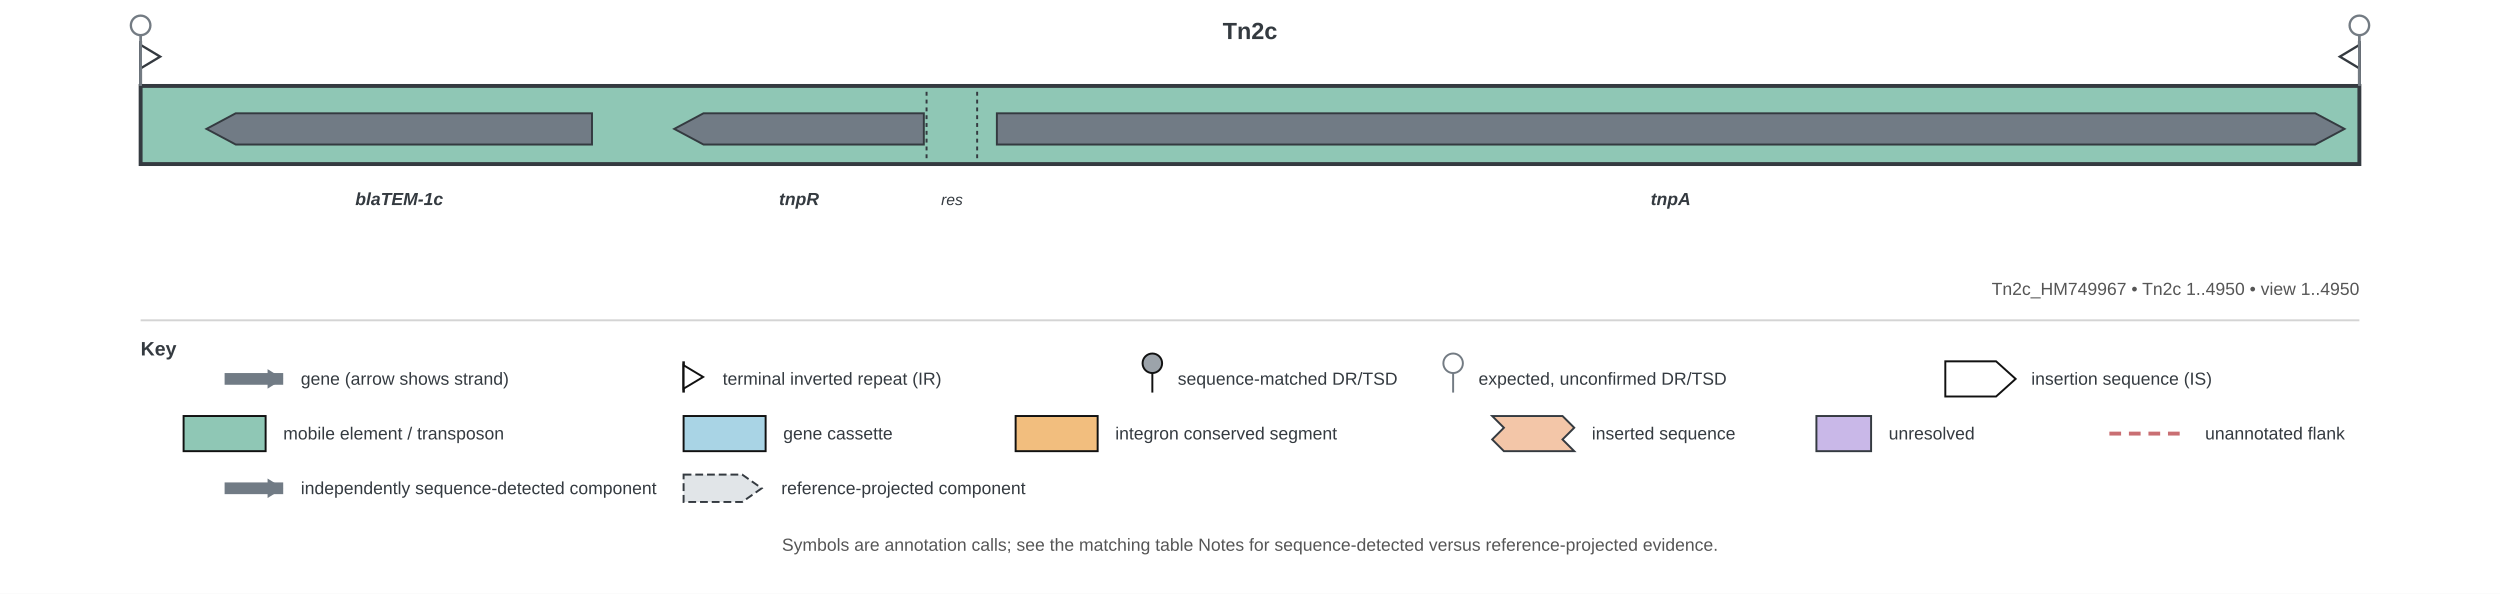
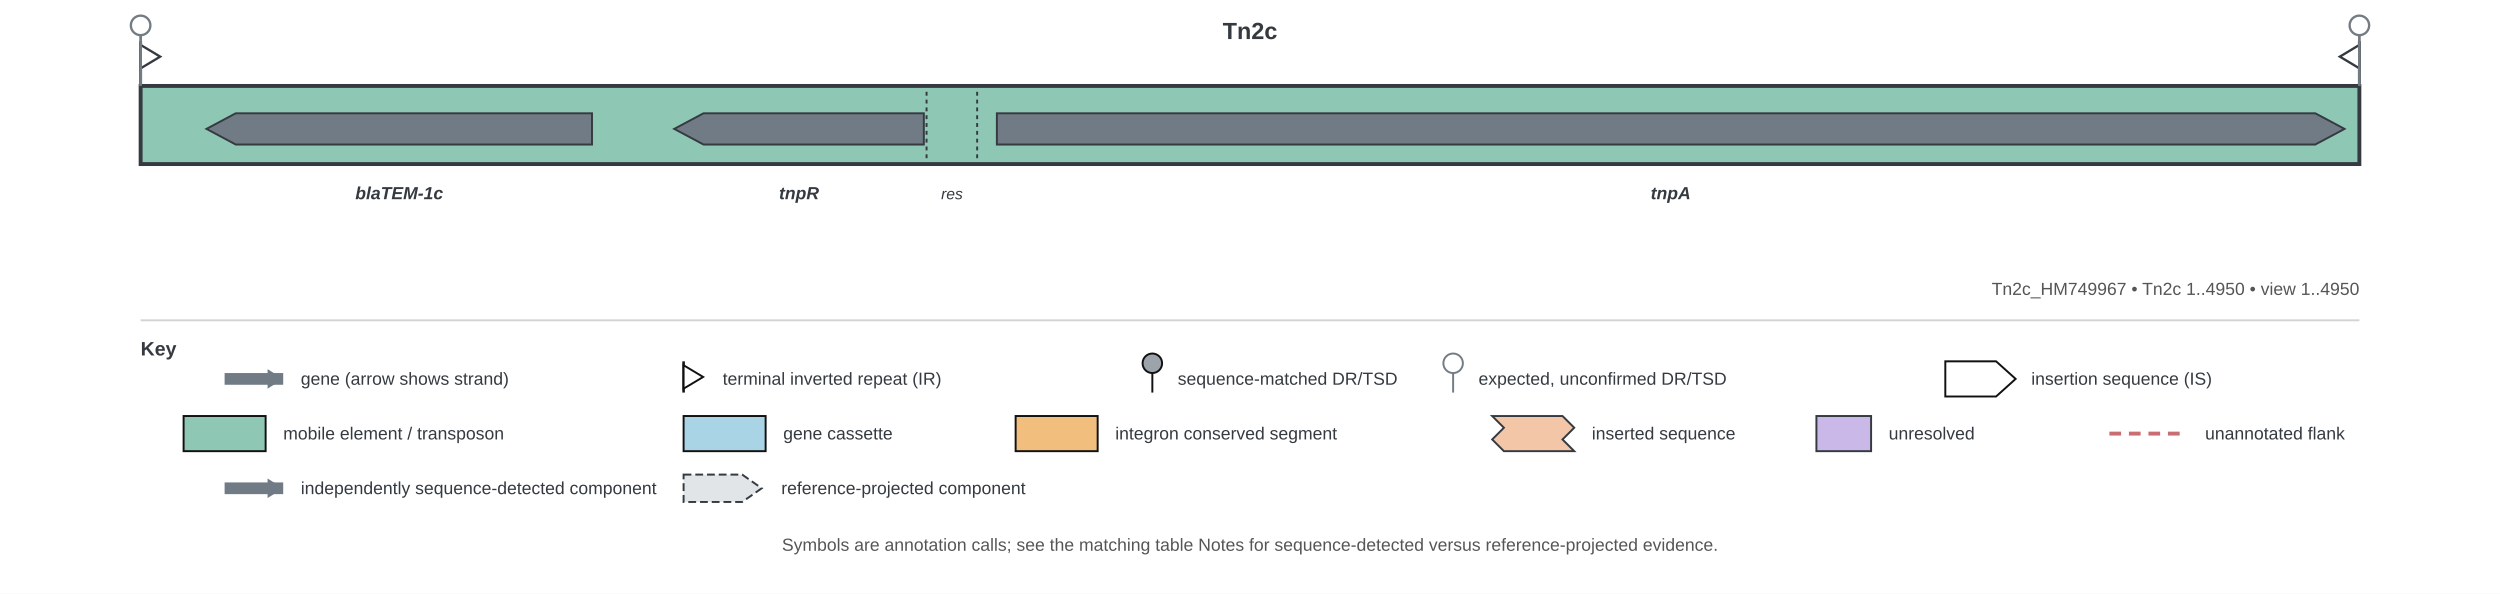
<svg xmlns="http://www.w3.org/2000/svg" width="1280" height="304" style="background:#fff;font-family:Arial,Helvetica,sans-serif">
  <rect x="0" y="0" width="1280" height="304" fill="#ffffff" />
  <rect x="72.0" y="44" width="1136.0" height="40" fill="#8fc7b5" stroke="#343a40" stroke-width="2" />
  <text x="640.0" y="20.0" text-anchor="middle" font-size="12" font-weight="bold" font-style="normal" fill="#343a40">Tn2c</text>
  <line x1="474.4" y1="47" x2="474.4" y2="81" stroke="#343a40" stroke-width="1" stroke-dasharray="2,2" />
  <line x1="500.3" y1="47" x2="500.3" y2="81" stroke="#343a40" stroke-width="1" stroke-dasharray="2,2" />
  <polygon points="105.7,66 120.7,58 303.1,58 303.1,74 120.7,74" fill="#717b85" stroke="#343a40" stroke-width="1" />
-   <text x="204.4" y="105.0" text-anchor="middle" font-size="9" font-weight="bold" font-style="italic" fill="#343a40">blaTEM-1c</text>
  <polygon points="345.2,66 360.2,58 473.0,58 473.0,74 360.2,74" fill="#717b85" stroke="#343a40" stroke-width="1" />
-   <text x="409.1" y="105.0" text-anchor="middle" font-size="9" font-weight="bold" font-style="italic" fill="#343a40">tnpR</text>
  <polygon points="510.4,58 1185.4,58 1200.4,66 1185.4,74 510.4,74" fill="#717b85" stroke="#343a40" stroke-width="1" />
-   <text x="855.4" y="105.0" text-anchor="middle" font-size="9" font-weight="bold" font-style="italic" fill="#343a40">tnpA</text>
-   <text x="487.4" y="105.0" text-anchor="middle" font-size="8" font-weight="normal" font-style="italic" fill="#343a40">res</text>
  <line x1="72.0" y1="44" x2="72.0" y2="21" stroke="#343a40" stroke-width="1.5" />
  <polygon points="72.0,23 82.0,29 72.0,35" fill="#ffffff" stroke="#343a40" stroke-width="1.2" />
  <line x1="1208.0" y1="44" x2="1208.0" y2="21" stroke="#343a40" stroke-width="1.5" />
  <polygon points="1208.0,23 1198.0,29 1208.0,35" fill="#ffffff" stroke="#343a40" stroke-width="1.2" />
  <g>
    <line x1="72.0" y1="44" x2="72.0" y2="18" stroke="#737b83" stroke-width="1.4" />
    <circle cx="72.0" cy="13" r="5" fill="#ffffff" stroke="#737b83" stroke-width="1.2" />
  </g>
  <g>
    <line x1="1208.0" y1="44" x2="1208.0" y2="18" stroke="#737b83" stroke-width="1.4" />
    <circle cx="1208.0" cy="13" r="5" fill="#ffffff" stroke="#737b83" stroke-width="1.2" />
  </g>
+   <text x="204.4" y="102.0" text-anchor="middle" font-size="9" font-weight="bold" font-style="italic" fill="#343a40">blaTEM-1c</text>
+   <text x="409.1" y="102.0" text-anchor="middle" font-size="9" font-weight="bold" font-style="italic" fill="#343a40">tnpR</text>
+   <text x="487.4" y="102.0" text-anchor="middle" font-size="8" font-weight="normal" font-style="italic" fill="#343a40">res</text>
+   <text x="855.4" y="102.0" text-anchor="middle" font-size="9" font-weight="bold" font-style="italic" fill="#343a40">tnpA</text>
  <text x="1208.0" y="151.0" text-anchor="end" font-size="9" font-weight="normal" font-style="normal" fill="#555">Tn2c_HM749967 • Tn2c 1..4950 • view 1..4950</text>
  <line x1="72" y1="164" x2="1208" y2="164" stroke="#d4d4d4" stroke-width="1" />
  <text x="72.0" y="182.0" text-anchor="start" font-size="10" font-weight="bold" font-style="normal" fill="#343a40">Key</text>
  <line x1="115" y1="194" x2="145" y2="194" stroke="#717b85" stroke-width="6" />
  <polygon points="145,194 137,189 137,199" fill="#717b85" />
  <text x="154.0" y="197.0" text-anchor="start" font-size="9" font-weight="normal" font-style="normal" fill="#343a40">gene (arrow shows strand)</text>
  <line x1="350" y1="201" x2="350" y2="185" stroke="#111" stroke-width="1.3" />
  <polygon points="350,187 360,193 350,199" fill="#fff" stroke="#111" />
  <text x="370.0" y="197.0" text-anchor="start" font-size="9" font-weight="normal" font-style="normal" fill="#343a40">terminal inverted repeat (IR)</text>
  <line x1="590" y1="201" x2="590" y2="187" stroke="#111" />
  <circle cx="590" cy="186" r="5" fill="#9ca3aa" stroke="#111" />
  <text x="603.0" y="197.0" text-anchor="start" font-size="9" font-weight="normal" font-style="normal" fill="#343a40">sequence-matched DR/TSD</text>
  <line x1="744" y1="201" x2="744" y2="187" stroke="#737b83" />
  <circle cx="744" cy="186" r="5" fill="#fff" stroke="#737b83" />
  <text x="757.0" y="197.0" text-anchor="start" font-size="9" font-weight="normal" font-style="normal" fill="#343a40">expected, unconfirmed DR/TSD</text>
  <polygon points="996,185 1022,185 1032,194 1022,203 996,203" fill="#fff" stroke="#111" />
  <text x="1040.0" y="197.0" text-anchor="start" font-size="9" font-weight="normal" font-style="normal" fill="#343a40">insertion sequence (IS)</text>
  <rect x="94" y="213" width="42" height="18" fill="#8fc7b5" stroke="#111" />
  <text x="145.0" y="225.0" text-anchor="start" font-size="9" font-weight="normal" font-style="normal" fill="#343a40">mobile element / transposon</text>
  <rect x="350" y="213" width="42" height="18" fill="#a9d4e5" stroke="#111" />
  <text x="401.0" y="225.0" text-anchor="start" font-size="9" font-weight="normal" font-style="normal" fill="#343a40">gene cassette</text>
  <rect x="520" y="213" width="42" height="18" fill="#f2be7e" stroke="#111" />
  <text x="571.0" y="225.0" text-anchor="start" font-size="9" font-weight="normal" font-style="normal" fill="#343a40">integron conserved segment</text>
  <polygon points="770,213 800,213 806,219 800,225 806,231 770,231 764,225 770,219 764,213" fill="#f3c6a8" stroke="#343a40" />
  <text x="815.0" y="225.0" text-anchor="start" font-size="9" font-weight="normal" font-style="normal" fill="#343a40">inserted sequence</text>
  <rect x="930" y="213" width="28" height="18" fill="#c9b8e8" stroke="#343a40" />
  <text x="967.0" y="225.0" text-anchor="start" font-size="9" font-weight="normal" font-style="normal" fill="#343a40">unresolved</text>
  <line x1="1080" y1="222" x2="1120" y2="222" stroke="#c96f73" stroke-width="2" stroke-dasharray="6,4" />
  <text x="1129.0" y="225.0" text-anchor="start" font-size="9" font-weight="normal" font-style="normal" fill="#343a40">unannotated flank</text>
  <line x1="115" y1="250" x2="145" y2="250" stroke="#717b85" stroke-width="6" />
  <polygon points="145,250 137,245 137,255" fill="#717b85" />
  <text x="154.0" y="253.0" text-anchor="start" font-size="9" font-weight="normal" font-style="normal" fill="#343a40">independently sequence-detected component</text>
  <polygon points="350,243 380,243 390,250 380,257 350,257" fill="#e1e5e8" stroke="#343a40" stroke-dasharray="4,2" />
  <text x="400.0" y="253.0" text-anchor="start" font-size="9" font-weight="normal" font-style="normal" fill="#343a40">reference-projected component</text>
  <text x="640.0" y="282.0" text-anchor="middle" font-size="9" font-weight="normal" font-style="normal" fill="#555555">Symbols are annotation calls; see the matching table Notes for sequence-detected versus reference-projected evidence.</text>
</svg>
